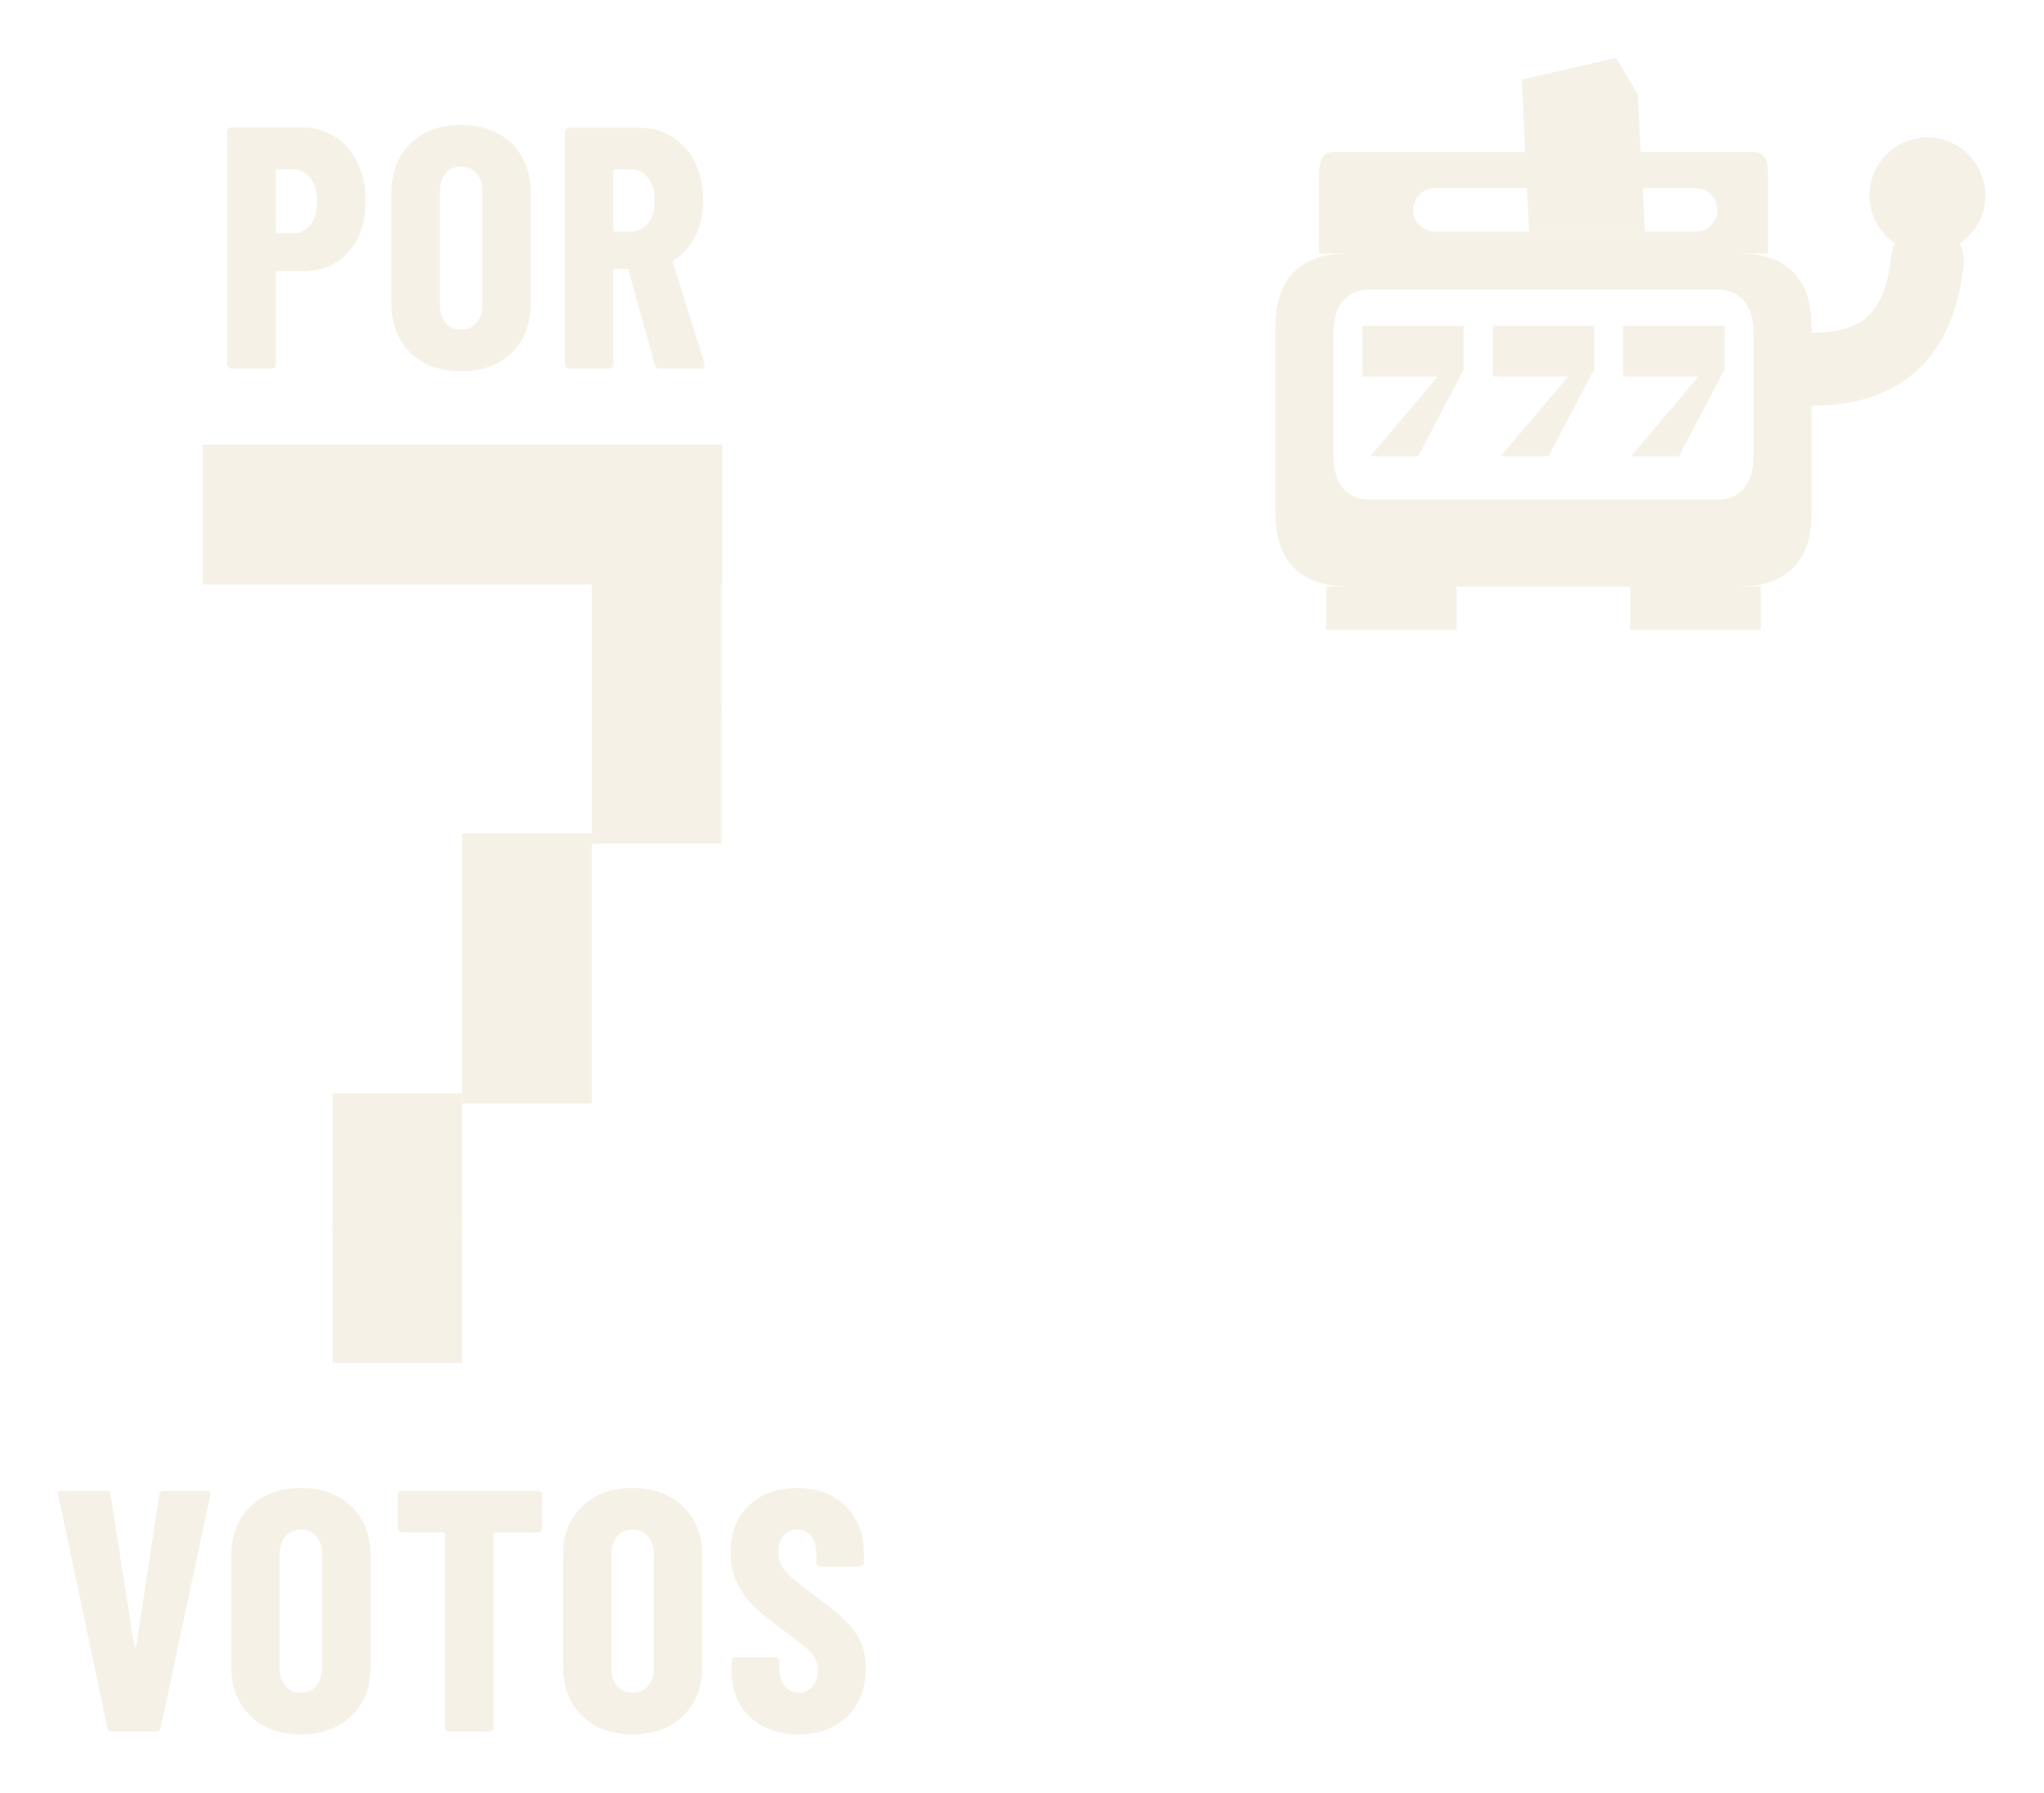
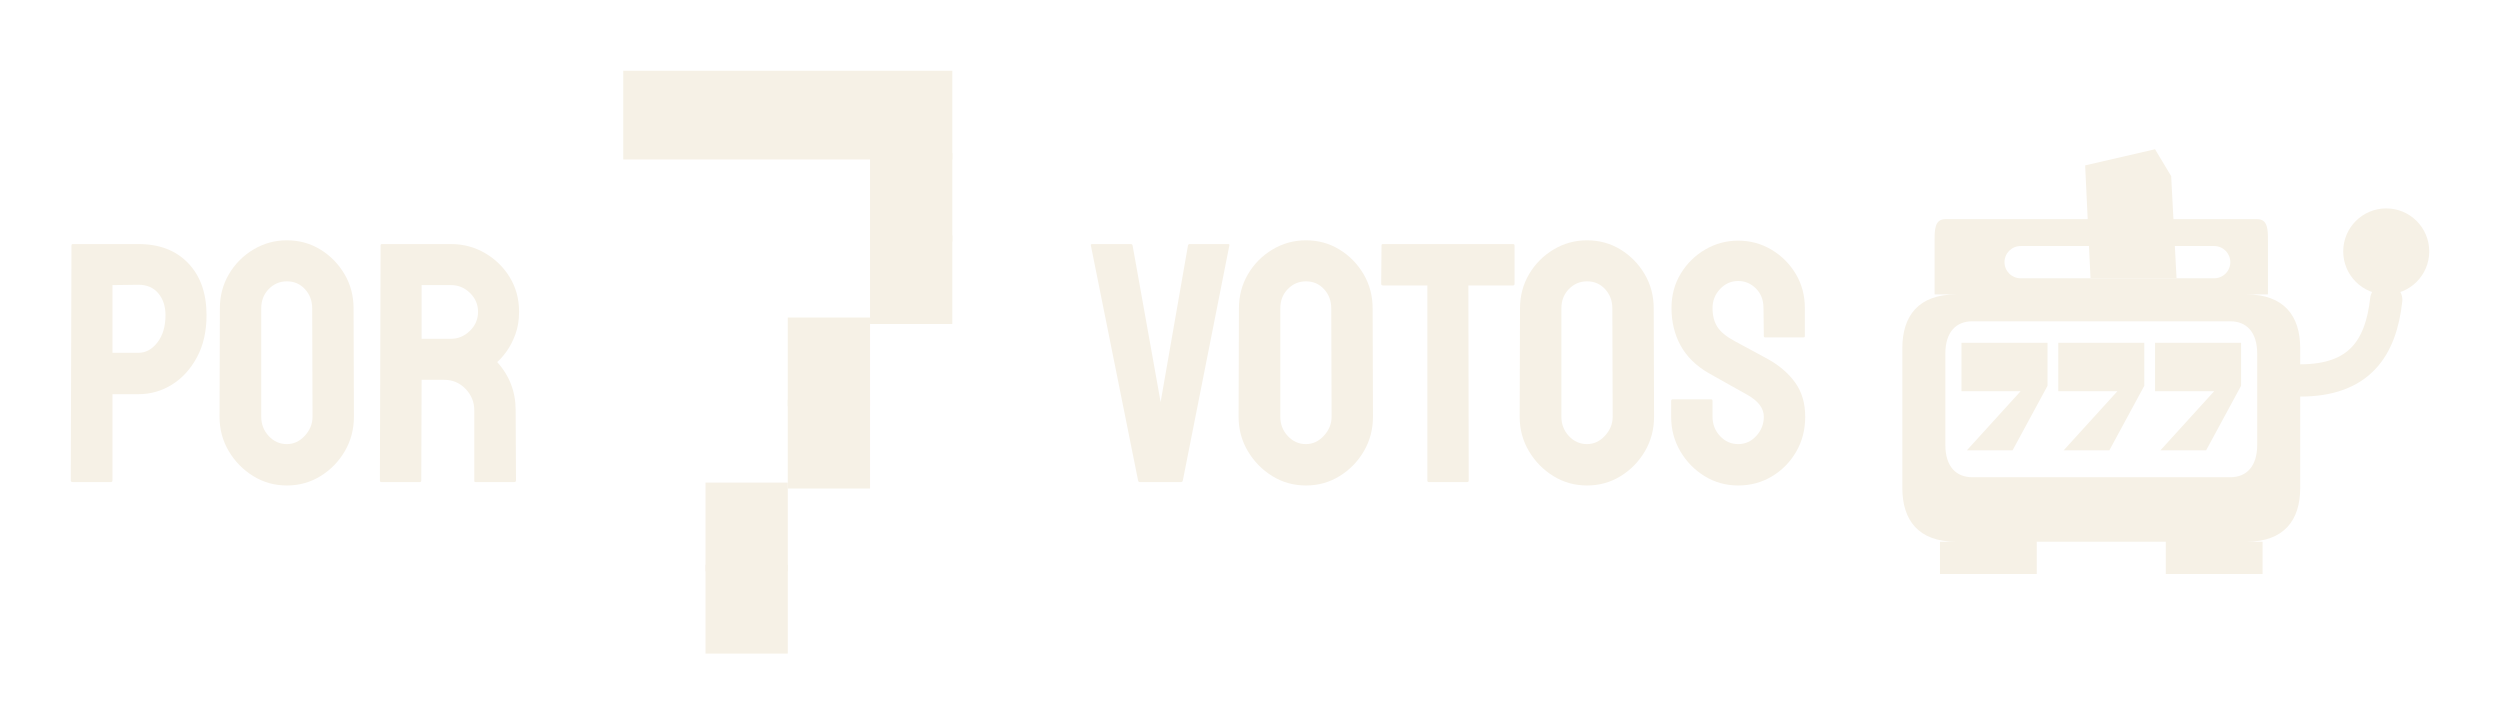
- <svg xmlns="http://www.w3.org/2000/svg" viewBox="436.2 229.02 282.08 247.45">
-   <path fill="#F6F1E6" d="M477.744 246.602Q480.356 246.602 482.399 247.885Q484.441 249.167 485.558 251.471Q486.674 253.775 486.674 256.72L486.674 256.72Q486.674 261.137 484.299 263.797Q481.924 266.457 478.076 266.457L478.076 266.457L474.514 266.457Q474.276 266.457 474.276 266.695L474.276 266.695L474.276 279.33Q474.276 279.567 474.11 279.734Q473.944 279.9 473.706 279.9L473.706 279.9L468.149 279.9Q467.911 279.9 467.745 279.734Q467.579 279.567 467.579 279.33L467.579 279.33L467.579 247.172Q467.579 246.935 467.745 246.769Q467.911 246.602 468.149 246.602L468.149 246.602L477.744 246.602M476.604 261.232Q478.124 261.232 479.05 260.069Q479.976 258.905 479.976 256.862L479.976 256.862Q479.976 254.772 479.05 253.585Q478.124 252.397 476.604 252.397L476.604 252.397L474.514 252.397Q474.276 252.397 474.276 252.635L474.276 252.635L474.276 260.995Q474.276 261.232 474.514 261.232L474.514 261.232L476.604 261.232" />
-   <path fill="#F6F1E6" transform="translate(1.000 0)" d="M498.834 280.28Q494.464 280.28 491.851 277.715Q489.239 275.15 489.239 270.875L489.239 270.875L489.239 255.675Q489.239 251.4 491.851 248.835Q494.464 246.27 498.834 246.27L498.834 246.27Q503.204 246.27 505.84 248.835Q508.476 251.4 508.476 255.675L508.476 255.675L508.476 270.875Q508.476 275.15 505.84 277.715Q503.204 280.28 498.834 280.28L498.834 280.28M498.834 274.532Q500.164 274.532 500.971 273.606Q501.779 272.68 501.779 271.16L501.779 271.16L501.779 255.39Q501.779 253.87 500.971 252.944Q500.164 252.017 498.834 252.017L498.834 252.017Q497.504 252.017 496.72 252.944Q495.936 253.87 495.936 255.39L495.936 255.39L495.936 271.16Q495.936 272.68 496.72 273.606Q497.504 274.532 498.834 274.532L498.834 274.532" />
-   <path fill="#F6F1E6" transform="translate(2.000 0)" d="M525.291 279.9Q524.769 279.9 524.626 279.425L524.626 279.425L520.969 266.315Q520.874 266.125 520.731 266.125L520.731 266.125L519.116 266.125Q518.879 266.125 518.879 266.362L518.879 266.362L518.879 279.33Q518.879 279.567 518.712 279.734Q518.546 279.9 518.309 279.9L518.309 279.9L512.751 279.9Q512.514 279.9 512.347 279.734Q512.181 279.567 512.181 279.33L512.181 279.33L512.181 247.22Q512.181 246.982 512.347 246.816Q512.514 246.65 512.751 246.65L512.751 246.65L522.346 246.65Q524.959 246.65 527.001 247.909Q529.044 249.167 530.16 251.447Q531.276 253.727 531.276 256.672L531.276 256.672Q531.276 259.475 530.207 261.612Q529.139 263.75 527.239 264.938L527.239 264.938Q527.144 264.985 527.096 265.056Q527.049 265.127 527.096 265.222L527.096 265.222L531.466 279.235L531.514 279.425Q531.514 279.9 530.991 279.9L530.991 279.9L525.291 279.9M519.116 252.397Q518.879 252.397 518.879 252.635L518.879 252.635L518.879 260.757Q518.879 260.995 519.116 260.995L519.116 260.995L521.254 260.995Q522.726 260.995 523.652 259.831Q524.579 258.667 524.579 256.72L524.579 256.72Q524.579 254.725 523.652 253.561Q522.726 252.397 521.254 252.397L521.254 252.397L519.116 252.397" />
-   <g transform="translate(464.2 290.4)" fill="#F6F1E6">
-     <rect x="0.0" y="0.0" width="71.7" height="19.3" />
-     <rect x="53.7" y="17.9" width="17.9" height="19.3" />
-     <rect x="53.7" y="35.8" width="17.9" height="19.3" />
-     <rect x="35.8" y="53.7" width="17.9" height="19.3" />
-     <rect x="35.8" y="71.7" width="17.9" height="19.3" />
-     <rect x="17.9" y="89.6" width="17.9" height="19.3" />
-     <rect x="17.9" y="107.5" width="17.9" height="19.3" />
+ <svg xmlns="http://www.w3.org/2000/svg" viewBox="326.78 233.24 464.98 134.72">
+   <path fill="#F6F1E6" d="M347.385 322.9L340.262 322.9Q339.944 322.9 339.944 322.582L339.944 322.582L340.071 278.889Q340.071 278.634 340.326 278.634L340.326 278.634L352.537 278.634Q358.388 278.634 361.791 282.196Q365.193 285.758 365.193 291.863L365.193 291.863Q365.193 296.379 363.412 299.686Q361.632 302.993 358.77 304.774Q355.908 306.555 352.537 306.555L352.537 306.555L347.703 306.555L347.703 322.582Q347.703 322.9 347.385 322.9L347.385 322.9M347.703 286.266L347.703 298.859L352.537 298.859Q354.572 298.859 356.067 296.919Q357.561 294.98 357.561 291.863L357.561 291.863Q357.561 289.383 356.226 287.793Q354.89 286.203 352.537 286.203L352.537 286.203L347.703 286.266" />
+   <path fill="#F6F1E6" d="M380.139 323.536L380.139 323.536Q376.705 323.536 373.875 321.787Q371.044 320.038 369.327 317.144Q367.61 314.25 367.61 310.752L367.61 310.752L367.674 290.591Q367.674 287.093 369.359 284.231Q371.044 281.369 373.906 279.652Q376.768 277.935 380.139 277.935L380.139 277.935Q383.574 277.935 386.372 279.652Q389.17 281.369 390.856 284.231Q392.541 287.093 392.541 290.591L392.541 290.591L392.605 310.752Q392.605 314.25 390.919 317.144Q389.234 320.038 386.404 321.787Q383.574 323.536 380.139 323.536M380.139 315.84L380.139 315.84Q382.047 315.84 383.478 314.282Q384.909 312.724 384.909 310.752L384.909 310.752L384.846 290.591Q384.846 288.492 383.51 287.03Q382.174 285.567 380.139 285.567L380.139 285.567Q378.168 285.567 376.768 286.998Q375.369 288.429 375.369 290.591L375.369 290.591L375.369 310.752Q375.369 312.851 376.768 314.346Q378.168 315.84 380.139 315.84" />
+   <path fill="#F6F1E6" d="M404.88 322.9L397.693 322.9Q397.438 322.9 397.438 322.582L397.438 322.582L397.566 278.889Q397.566 278.634 397.82 278.634L397.82 278.634L410.667 278.634Q414.102 278.634 416.995 280.32Q419.889 282.005 421.606 284.835Q423.324 287.666 423.324 291.227L423.324 291.227Q423.324 293.58 422.624 295.457Q421.924 297.333 420.97 298.637Q420.016 299.94 419.253 300.576L419.253 300.576Q422.688 304.392 422.688 309.544L422.688 309.544L422.751 322.582Q422.751 322.9 422.433 322.9L422.433 322.9L415.246 322.9Q414.992 322.9 414.992 322.709L414.992 322.709L414.992 309.544Q414.992 307.254 413.37 305.569Q411.748 303.884 409.395 303.884L409.395 303.884L405.198 303.884L405.134 322.582Q405.134 322.9 404.88 322.9L404.88 322.9M405.198 286.266L405.198 296.252L410.667 296.252Q412.639 296.252 414.165 294.789Q415.692 293.326 415.692 291.227L415.692 291.227Q415.692 289.192 414.197 287.729Q412.702 286.266 410.667 286.266L410.667 286.266L405.198 286.266" />
+   <g transform="translate(442.7 246.4)" fill="#F6F1E6">
+     <rect x="0.0" y="0.0" width="61.2" height="16.5" />
+     <rect x="45.9" y="15.3" width="15.3" height="16.5" />
+     <rect x="45.9" y="30.6" width="15.3" height="16.5" />
+     <rect x="30.6" y="45.9" width="15.3" height="16.5" />
+     <rect x="30.6" y="61.2" width="15.3" height="16.5" />
+     <rect x="15.3" y="76.6" width="15.3" height="16.5" />
+     <rect x="15.3" y="91.9" width="15.3" height="16.5" />
  </g>
-   <path fill="#F6F1E6" d="M451.64 468.1Q451.118 468.1 451.022 467.578L451.022 467.578L444.23 435.468L444.183 435.278Q444.183 434.85 444.705 434.85L444.705 434.85L450.832 434.85Q451.402 434.85 451.45 435.373L451.45 435.373L454.727 456.273Q454.775 456.463 454.87 456.463Q454.965 456.463 455.012 456.273L455.012 456.273L458.195 435.373Q458.243 434.85 458.813 434.85L458.813 434.85L464.75 434.85Q465.368 434.85 465.225 435.468L465.225 435.468L458.385 467.578Q458.29 468.1 457.767 468.1L457.767 468.1L451.64 468.1" />
-   <path fill="#F6F1E6" transform="translate(1.000 0)" d="M476.72 468.48Q472.35 468.48 469.738 465.915Q467.125 463.35 467.125 459.075L467.125 459.075L467.125 443.875Q467.125 439.6 469.738 437.035Q472.35 434.47 476.72 434.47L476.72 434.47Q481.09 434.47 483.726 437.035Q486.363 439.6 486.363 443.875L486.363 443.875L486.363 459.075Q486.363 463.35 483.726 465.915Q481.09 468.48 476.72 468.48L476.72 468.48M476.72 462.733Q478.05 462.733 478.858 461.806Q479.665 460.88 479.665 459.36L479.665 459.36L479.665 443.59Q479.665 442.07 478.858 441.144Q478.05 440.218 476.72 440.218L476.72 440.218Q475.39 440.218 474.606 441.144Q473.822 442.07 473.822 443.59L473.822 443.59L473.822 459.36Q473.822 460.88 474.606 461.806Q475.39 462.733 476.72 462.733L476.72 462.733" />
-   <path fill="#F6F1E6" transform="translate(2.000 0)" d="M508.497 434.85Q508.735 434.85 508.901 435.016Q509.067 435.183 509.067 435.42L509.067 435.42L509.067 440.028Q509.067 440.265 508.901 440.431Q508.735 440.598 508.497 440.598L508.497 440.598L502.56 440.598Q502.322 440.598 502.322 440.835L502.322 440.835L502.322 467.53Q502.322 467.768 502.156 467.934Q501.99 468.1 501.752 468.1L501.752 468.1L496.195 468.1Q495.957 468.1 495.791 467.934Q495.625 467.768 495.625 467.53L495.625 467.53L495.625 440.835Q495.625 440.598 495.387 440.598L495.387 440.598L489.687 440.598Q489.45 440.598 489.284 440.431Q489.117 440.265 489.117 440.028L489.117 440.028L489.117 435.42Q489.117 435.183 489.284 435.016Q489.45 434.85 489.687 434.85L489.687 434.85L508.497 434.85" />
-   <path fill="#F6F1E6" transform="translate(3.000 0)" d="M520.515 468.48Q516.145 468.48 513.533 465.915Q510.92 463.35 510.92 459.075L510.92 459.075L510.92 443.875Q510.92 439.6 513.533 437.035Q516.145 434.47 520.515 434.47L520.515 434.47Q524.885 434.47 527.521 437.035Q530.158 439.6 530.158 443.875L530.158 443.875L530.158 459.075Q530.158 463.35 527.521 465.915Q524.885 468.48 520.515 468.48L520.515 468.48M520.515 462.733Q521.845 462.733 522.653 461.806Q523.46 460.88 523.46 459.36L523.46 459.36L523.46 443.59Q523.46 442.07 522.653 441.144Q521.845 440.218 520.515 440.218L520.515 440.218Q519.185 440.218 518.401 441.144Q517.618 442.07 517.618 443.59L517.618 443.59L517.618 459.36Q517.618 460.88 518.401 461.806Q519.185 462.733 520.515 462.733L520.515 462.733" />
-   <path fill="#F6F1E6" transform="translate(4.000 0)" d="M542.413 468.48Q539.658 468.48 537.567 467.388Q535.478 466.295 534.338 464.324Q533.197 462.353 533.197 459.788L533.197 459.788L533.197 458.41Q533.197 458.173 533.364 458.006Q533.53 457.84 533.768 457.84L533.768 457.84L539.23 457.84Q539.468 457.84 539.634 458.006Q539.8 458.173 539.8 458.41L539.8 458.41L539.8 459.455Q539.8 460.928 540.56 461.83Q541.32 462.733 542.46 462.733L542.46 462.733Q543.6 462.733 544.36 461.877Q545.12 461.023 545.12 459.645L545.12 459.645Q545.12 458.22 544.17 457.199Q543.22 456.178 540.465 454.183L540.465 454.183Q538.09 452.473 536.618 451.143Q535.145 449.813 534.1 447.865Q533.055 445.918 533.055 443.353L533.055 443.353Q533.055 439.315 535.572 436.893Q538.09 434.47 542.223 434.47L542.223 434.47Q546.403 434.47 548.944 436.988Q551.485 439.505 551.485 443.59L551.485 443.59L551.485 444.73Q551.485 444.968 551.319 445.134Q551.153 445.3 550.915 445.3L550.915 445.3L545.452 445.3Q545.215 445.3 545.049 445.134Q544.883 444.968 544.883 444.73L544.883 444.73L544.883 443.448Q544.883 441.975 544.146 441.096Q543.41 440.218 542.223 440.218L542.223 440.218Q541.082 440.218 540.37 441.049Q539.658 441.88 539.658 443.353L539.658 443.353Q539.658 444.778 540.56 445.87Q541.463 446.963 544.123 448.91L544.123 448.91Q547.067 451.095 548.564 452.449Q550.06 453.803 550.891 455.441Q551.723 457.08 551.723 459.36L551.723 459.36Q551.723 463.54 549.158 466.01Q546.593 468.48 542.413 468.48L542.413 468.48" />
-   <g transform="translate(610.3 234.0)">
-     <path fill="#F6F1E6" fill-rule="evenodd" d="M 10 16 H 68 C 70 16 70 18 70 20 V 30 H 8 V 20 C 8 18 8 16 10 16 Z M 12 30 H 66 C 73 30 76 34 76 40 V 66 C 76 72 73 76 66 76 H 12 C 5 76 2 72 2 66 V 40 C 2 34 5 30 12 30 Z M 9 76 H 27 V 82 H 9 Z M 51 76 H 69 V 82 H 51 Z M 24 21 H 60 A 3 3 0 0 1 60 27 H 24 A 3 3 0 0 1 24 21 Z M 15 35 H 63 C 66 35 68 37 68 41 V 58 C 68 62 66 64 63 64 H 15 C 12 64 10 62 10 58 V 41 C 10 37 12 35 15 35 Z M 14 40 H 28 V 46 L 21.7 58 H 15.1 L 24.4 47 H 14 Z M 32 40 H 46 V 46 L 39.7 58 H 33.1 L 42.4 47 H 32 Z M 50 40 H 64 V 46 L 57.7 58 H 51.1 L 60.4 47 H 50 Z" />
+   <path fill="#F6F1E6" d="M546.463 322.9L538.767 322.9Q538.513 322.9 538.449 322.582L538.449 322.582L529.672 278.889Q529.609 278.634 529.927 278.634L529.927 278.634L537.114 278.634Q537.368 278.634 537.432 278.889L537.432 278.889L542.647 308.018L547.735 278.889Q547.798 278.634 548.053 278.634L548.053 278.634L555.176 278.634Q555.494 278.634 555.43 278.889L555.43 278.889L546.781 322.582Q546.717 322.9 546.463 322.9L546.463 322.9" />
+   <path fill="#F6F1E6" d="M569.677 323.536L569.677 323.536Q566.242 323.536 563.412 321.787Q560.582 320.038 558.865 317.144Q557.148 314.25 557.148 310.752L557.148 310.752L557.211 290.591Q557.211 287.093 558.897 284.231Q560.582 281.369 563.444 279.652Q566.306 277.935 569.677 277.935L569.677 277.935Q573.111 277.935 575.91 279.652Q578.708 281.369 580.393 284.231Q582.079 287.093 582.079 290.591L582.079 290.591L582.142 310.752Q582.142 314.25 580.457 317.144Q578.772 320.038 575.941 321.787Q573.111 323.536 569.677 323.536M569.677 315.84L569.677 315.84Q571.585 315.84 573.016 314.282Q574.447 312.724 574.447 310.752L574.447 310.752L574.383 290.591Q574.383 288.492 573.048 287.03Q571.712 285.567 569.677 285.567L569.677 285.567Q567.705 285.567 566.306 286.998Q564.907 288.429 564.907 290.591L564.907 290.591L564.907 310.752Q564.907 312.851 566.306 314.346Q567.705 315.84 569.677 315.84" />
+   <path fill="#F6F1E6" d="M599.696 322.9L592.509 322.9Q592.255 322.9 592.255 322.582L592.255 322.582L592.255 286.33L583.987 286.33Q583.669 286.33 583.669 286.012L583.669 286.012L583.732 278.889Q583.732 278.634 583.987 278.634L583.987 278.634L608.155 278.634Q608.473 278.634 608.473 278.889L608.473 278.889L608.473 286.012Q608.473 286.33 608.218 286.33L608.218 286.33L599.887 286.33L599.95 322.582Q599.95 322.9 599.696 322.9L599.696 322.9" />
+   <path fill="#F6F1E6" d="M621.956 323.536L621.956 323.536Q618.522 323.536 615.691 321.787Q612.861 320.038 611.144 317.144Q609.427 314.25 609.427 310.752L609.427 310.752L609.49 290.591Q609.49 287.093 611.176 284.231Q612.861 281.369 615.723 279.652Q618.585 277.935 621.956 277.935L621.956 277.935Q625.39 277.935 628.189 279.652Q630.987 281.369 632.673 284.231Q634.358 287.093 634.358 290.591L634.358 290.591L634.422 310.752Q634.422 314.25 632.736 317.144Q631.051 320.038 628.221 321.787Q625.39 323.536 621.956 323.536M621.956 315.84L621.956 315.84Q623.864 315.84 625.295 314.282Q626.726 312.724 626.726 310.752L626.726 310.752L626.662 290.591Q626.662 288.492 625.327 287.03Q623.991 285.567 621.956 285.567L621.956 285.567Q619.984 285.567 618.585 286.998Q617.186 288.429 617.186 290.591L617.186 290.591L617.186 310.752Q617.186 312.851 618.585 314.346Q619.984 315.84 621.956 315.84" />
+   <path fill="#F6F1E6" d="M650.067 323.536L650.067 323.536Q646.633 323.536 643.803 321.787Q640.972 320.038 639.287 317.144Q637.602 314.25 637.602 310.752L637.602 310.752L637.602 307.827Q637.602 307.509 637.92 307.509L637.92 307.509L645.043 307.509Q645.297 307.509 645.297 307.827L645.297 307.827L645.297 310.752Q645.297 312.851 646.696 314.346Q648.096 315.84 650.067 315.84L650.067 315.84Q652.039 315.84 653.438 314.314Q654.837 312.788 654.837 310.752L654.837 310.752Q654.837 308.399 651.784 306.682L651.784 306.682Q650.767 306.11 648.604 304.901Q646.442 303.693 644.534 302.612L644.534 302.612Q641.036 300.576 639.351 297.492Q637.665 294.407 637.665 290.528L637.665 290.528Q637.665 286.966 639.382 284.136Q641.1 281.306 643.93 279.652Q646.76 277.998 650.067 277.998L650.067 277.998Q653.438 277.998 656.268 279.684Q659.098 281.369 660.784 284.199Q662.469 287.03 662.469 290.528L662.469 290.528L662.469 295.743Q662.469 295.997 662.215 295.997L662.215 295.997L655.092 295.997Q654.837 295.997 654.837 295.743L654.837 295.743L654.774 290.528Q654.774 288.302 653.374 286.902Q651.975 285.503 650.067 285.503L650.067 285.503Q648.096 285.503 646.696 286.998Q645.297 288.492 645.297 290.528L645.297 290.528Q645.297 292.626 646.188 294.026Q647.078 295.425 649.431 296.697L649.431 296.697Q649.749 296.888 650.671 297.365Q651.594 297.842 652.675 298.446Q653.756 299.05 654.615 299.495Q655.473 299.94 655.664 300.068L655.664 300.068Q658.844 301.848 660.688 304.424Q662.533 307 662.533 310.752L662.533 310.752Q662.533 314.378 660.847 317.271Q659.162 320.165 656.332 321.851Q653.502 323.536 650.067 323.536" />
+   <g transform="translate(678.6 258.0)">
+     <path fill="#F6F1E6" fill-rule="evenodd" d="M 10 16 H 68 C 70 16 70 18 70 20 V 30 H 8 V 20 C 8 18 8 16 10 16 Z M 12 30 H 66 C 73 30 76 34 76 40 V 66 C 76 72 73 76 66 76 H 12 C 5 76 2 72 2 66 V 40 C 2 34 5 30 12 30 Z M 9 76 H 27 V 82 H 9 Z M 51 76 H 69 V 82 H 51 Z M 24 21 H 60 A 3 3 0 0 1 60 27 H 24 A 3 3 0 0 1 24 21 Z M 15 35 H 63 C 66 35 68 37 68 41 V 58 C 68 62 66 64 63 64 H 15 C 12 64 10 62 10 58 V 41 C 10 37 12 35 15 35 Z M 13 39 H 29 V 47 L 22.5 59 H 14 L 24 48 H 13 Z M 31 39 H 47 V 47 L 40.5 59 H 32 L 42 48 H 31 Z M 49 39 H 65 V 47 L 58.5 59 H 50 L 60 48 H 49 Z" />
    <path fill="#F6F1E6" d="M 36 6 L 49 3 L 52 8 L 53 27 L 37 27 Z" />
-     <path fill="none" stroke="#F6F1E6" stroke-width="10.08" stroke-linecap="round" d="M 76 46 C 87 46 91 40 92 31" />
+     <path fill="none" stroke="#F6F1E6" stroke-width="6" stroke-linecap="round" d="M 76 46 C 87 46 91 40 92 31" />
    <circle cx="92" cy="22" r="8" fill="#F6F1E6" />
  </g>
</svg>
